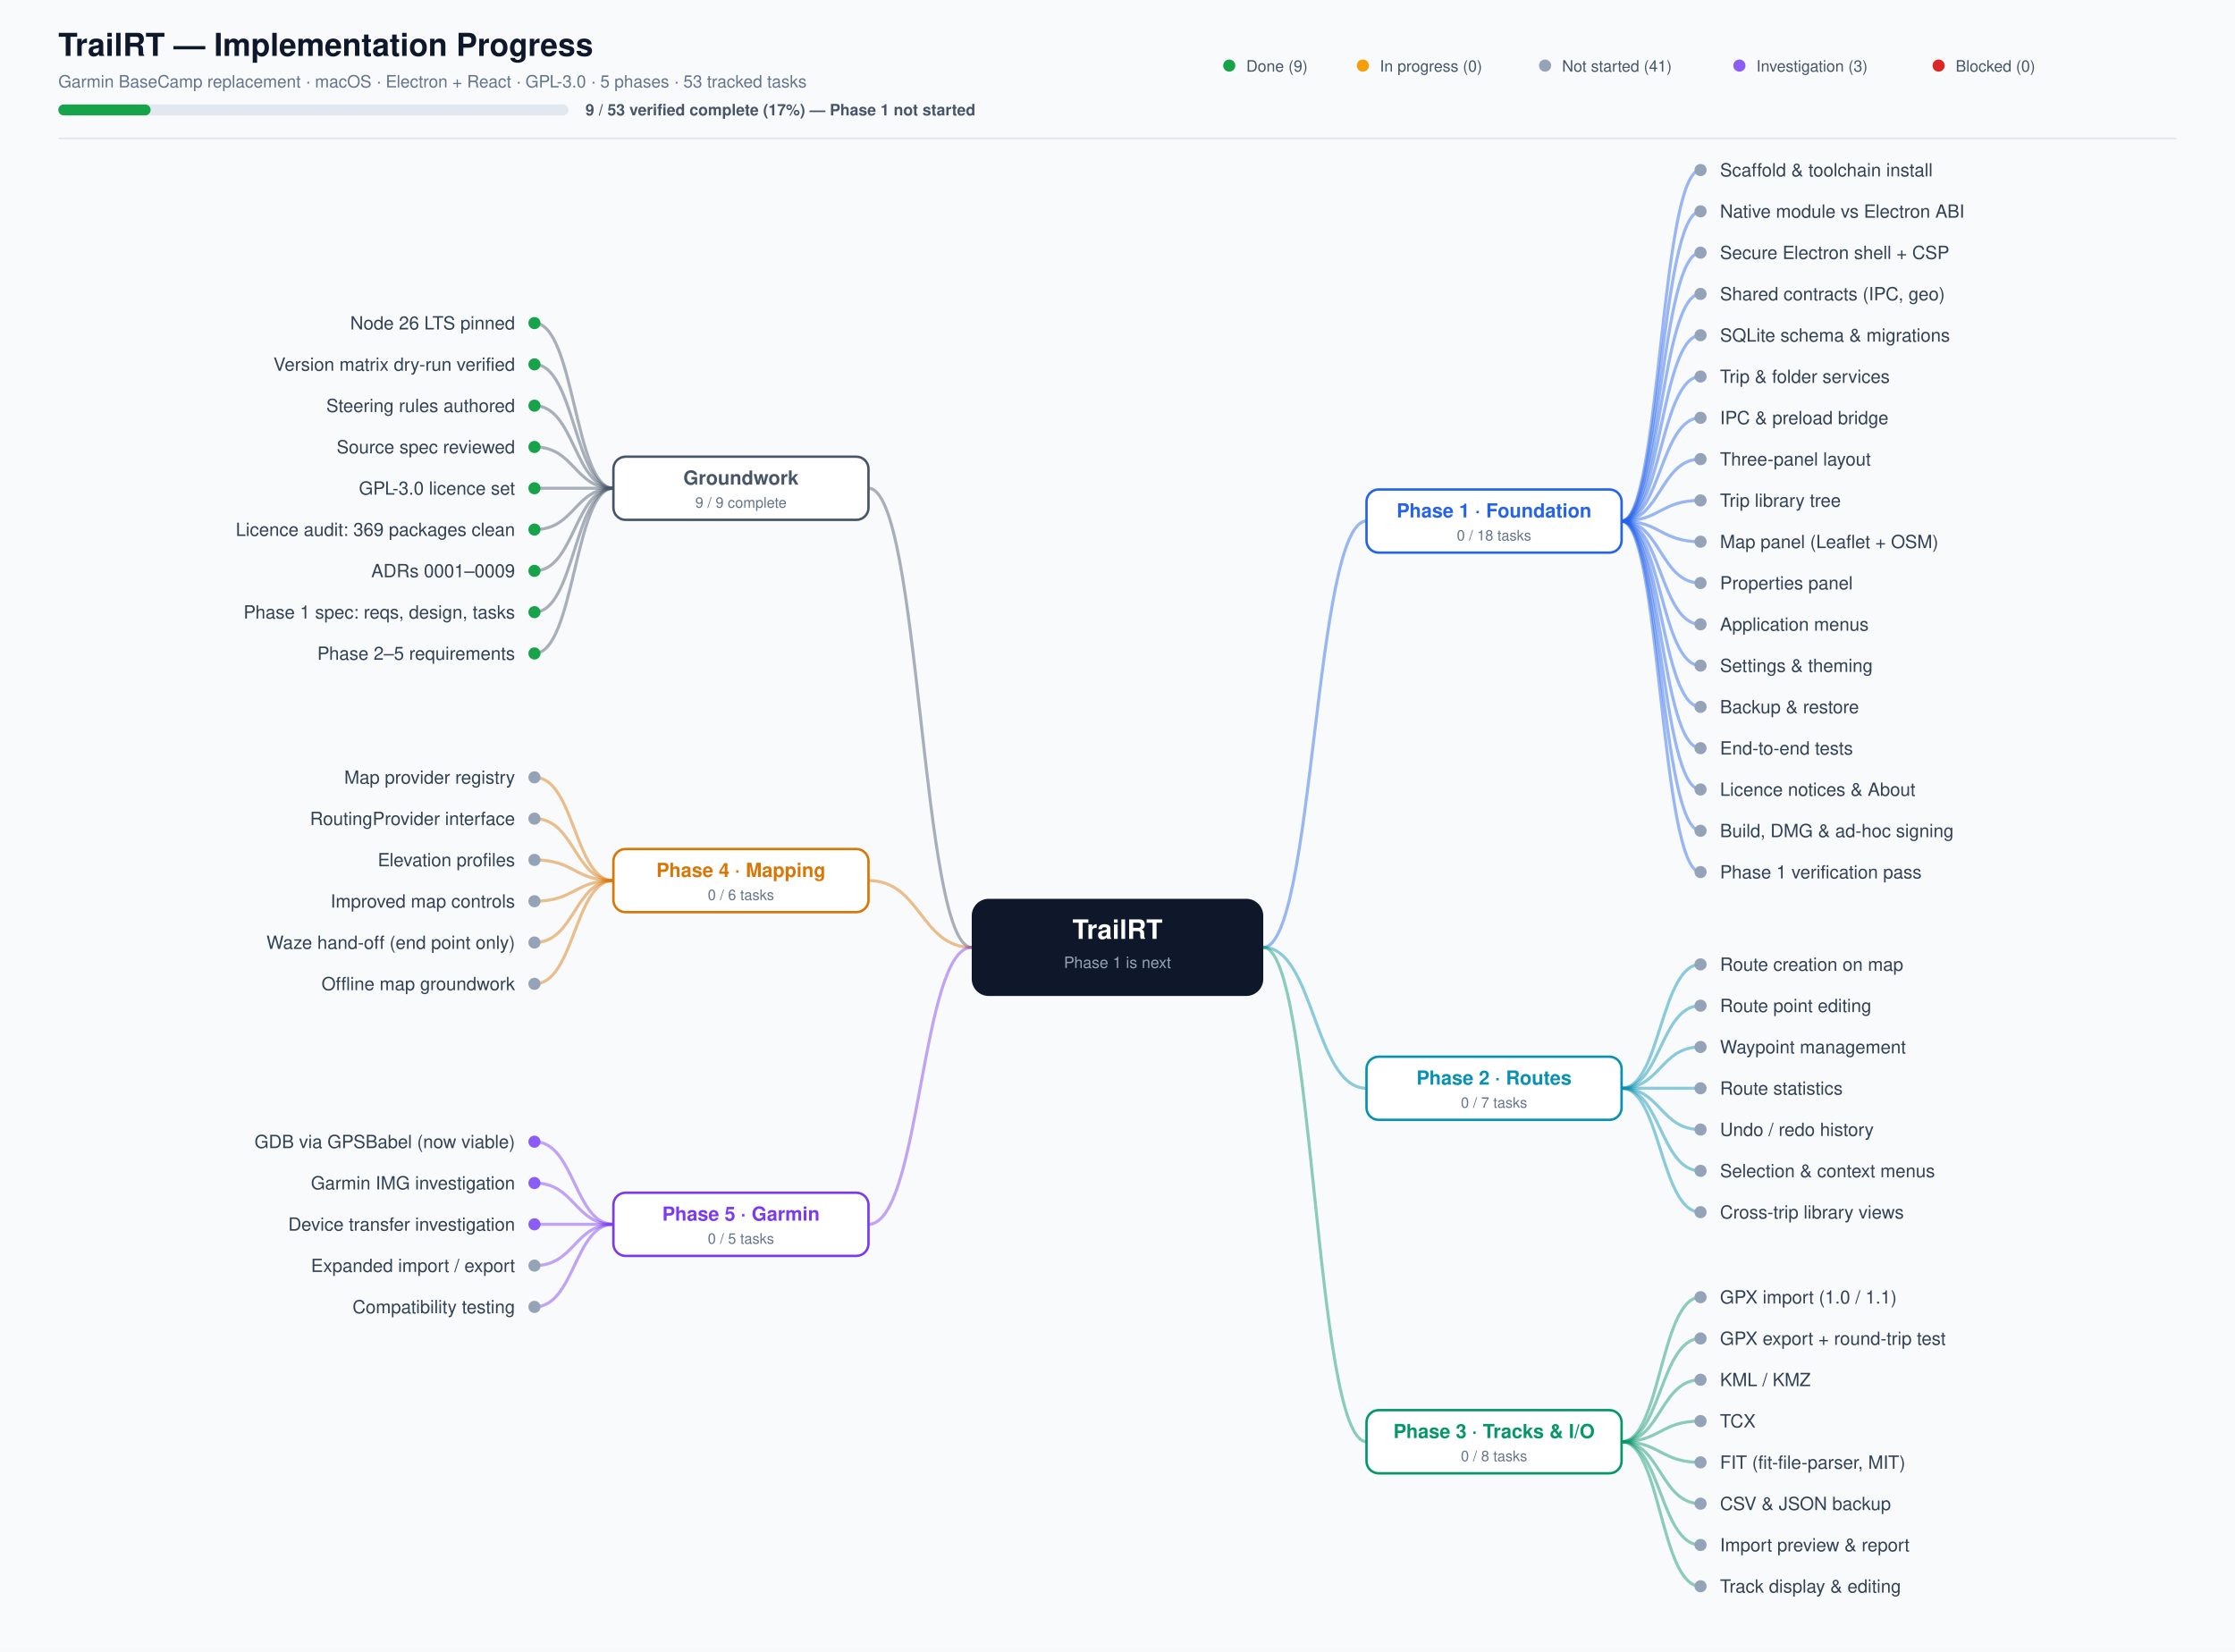
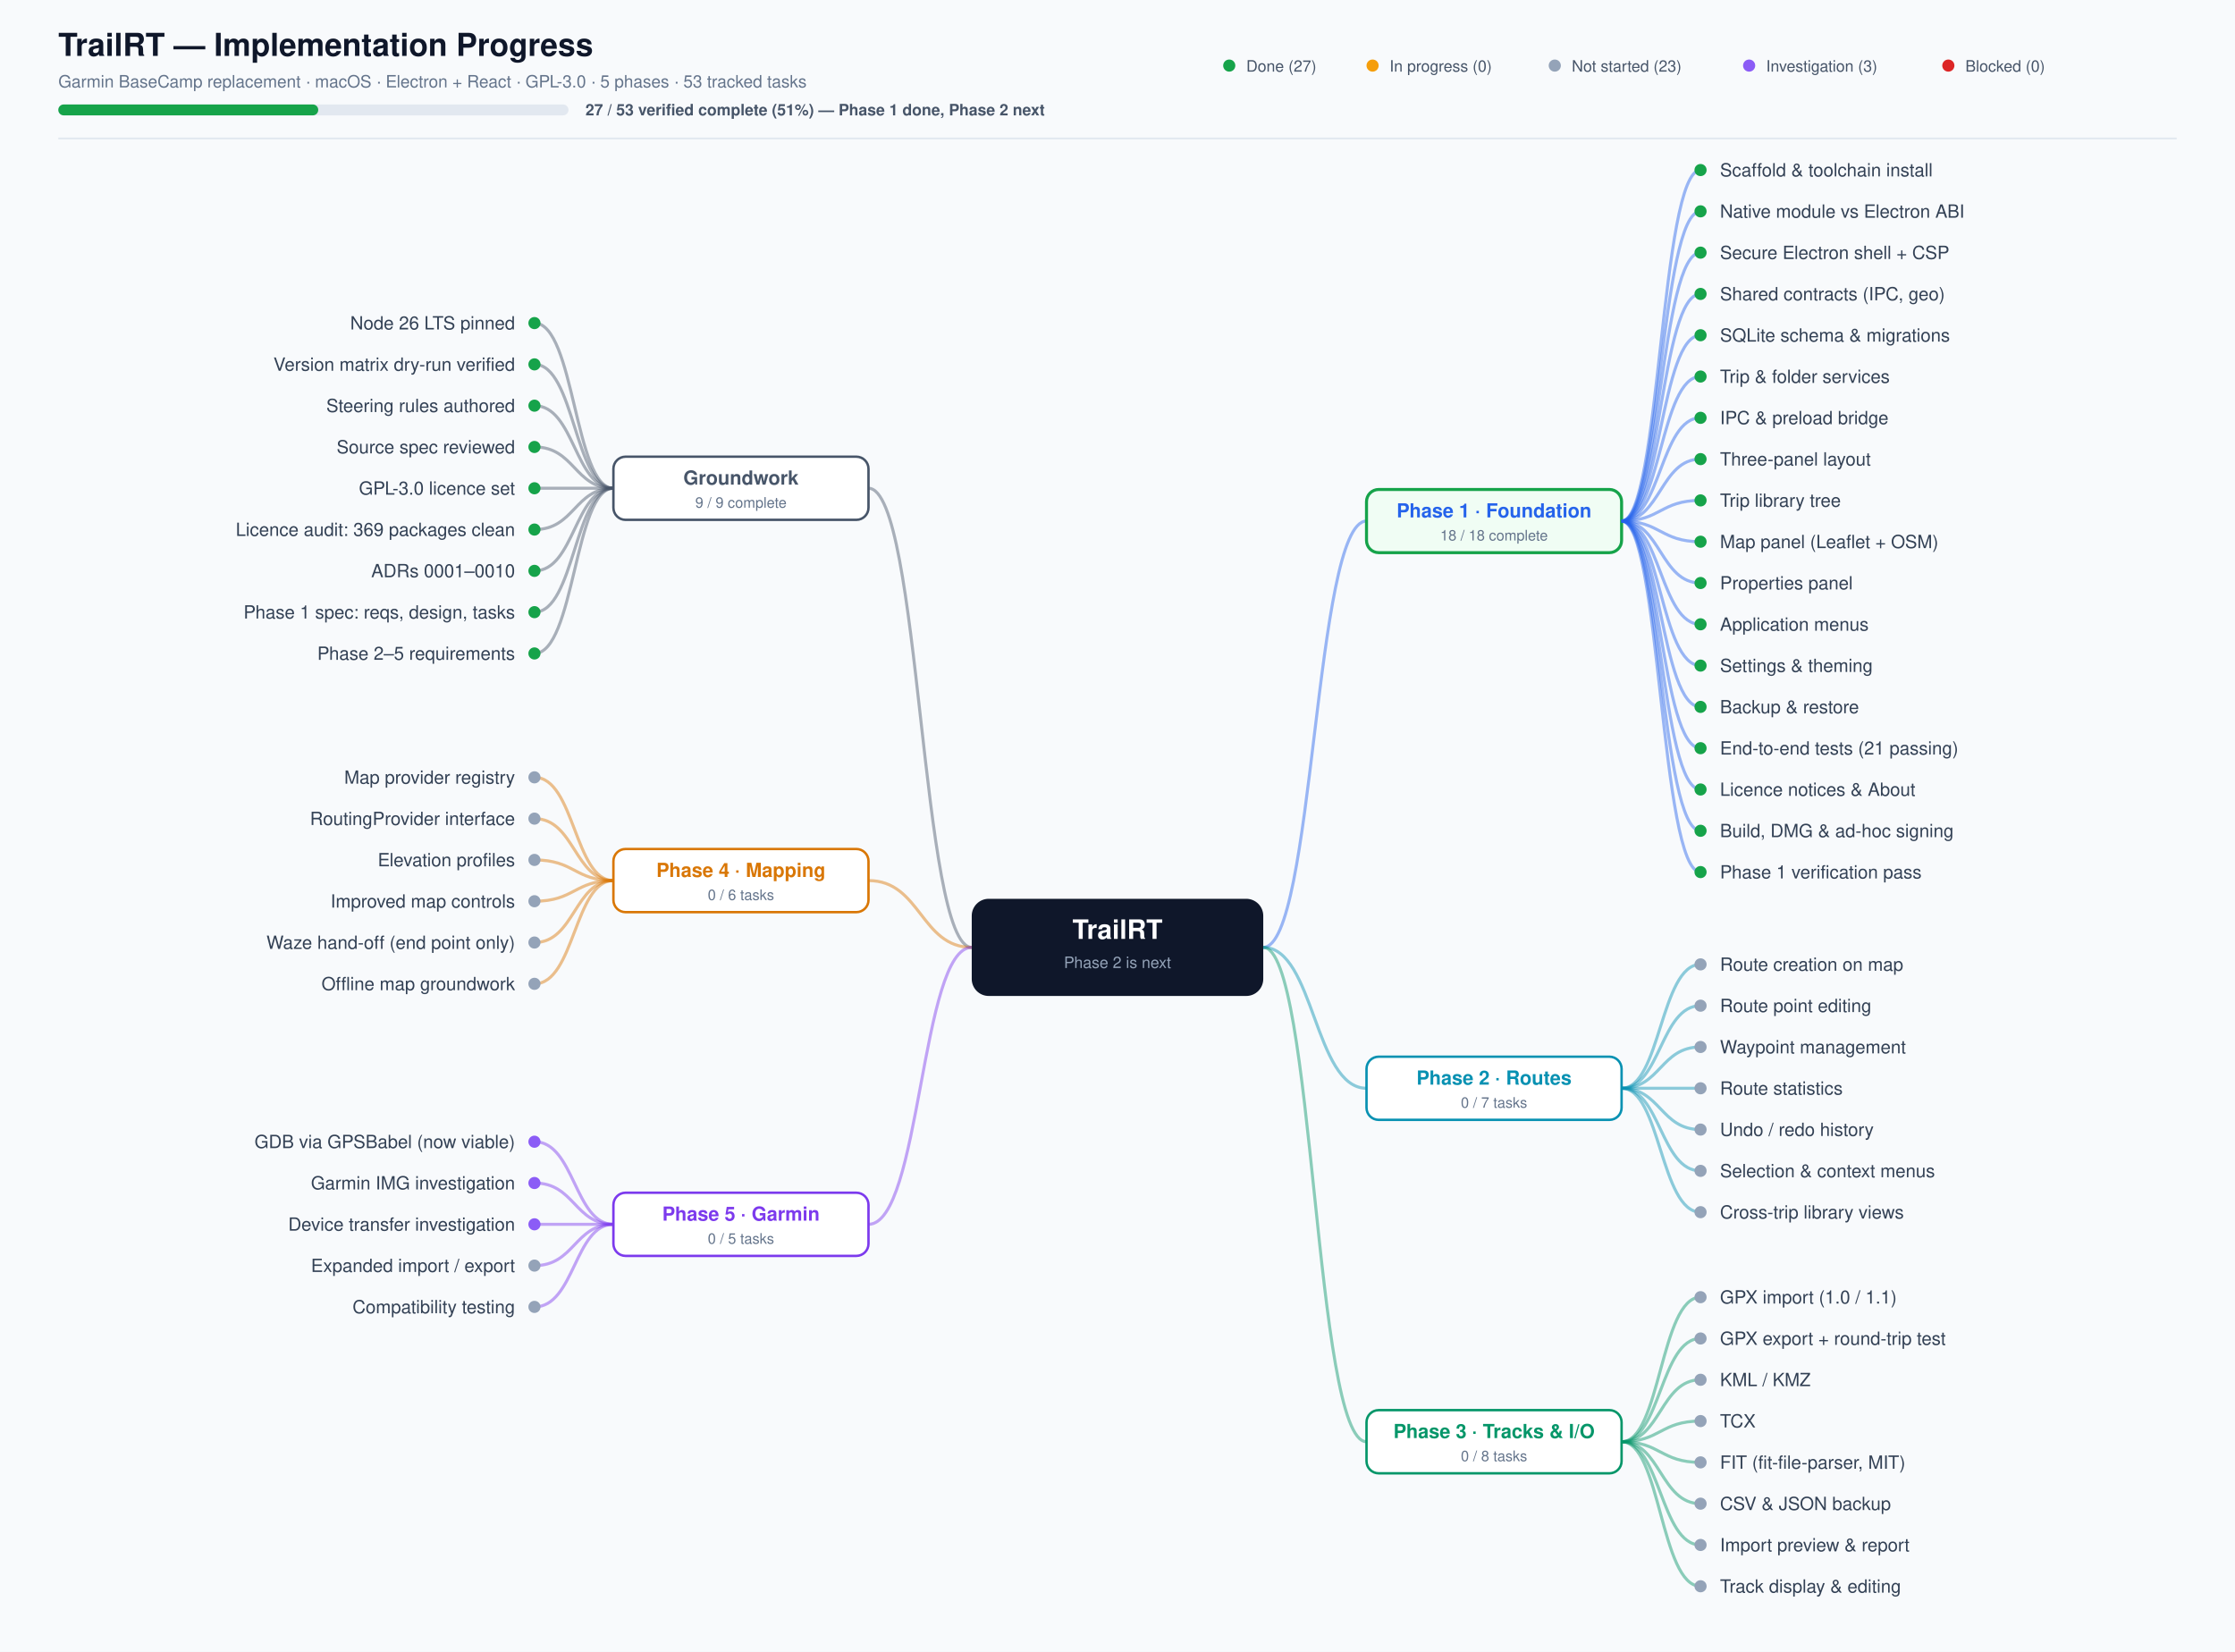
<svg xmlns="http://www.w3.org/2000/svg" width="1840" height="1360" viewBox="0 0 1840 1360" font-family="-apple-system, BlinkMacSystemFont, 'Segoe UI', Helvetica, Arial, sans-serif">
  <style>
    .leaf      { font-size: 15px; fill: #334155; }
    .lr        { text-anchor: start; }
    .ll        { text-anchor: end; }
    .phase     { font-size: 16px; font-weight: 600; text-anchor: middle; }
    .count     { font-size: 12px; fill: #64748b; text-anchor: middle; }
    .link      { fill: none; stroke-width: 2.5; stroke-opacity: 0.45; }
    .legend    { font-size: 13px; fill: #475569; }
    .hdr       { font-size: 26px; font-weight: 700; fill: #0f172a; }
    .sub       { font-size: 14px; fill: #64748b; }
    .pct       { font-size: 13px; font-weight: 600; fill: #475569; }
  </style>
  <rect width="1840" height="1360" fill="#f8fafc" />
  <text class="hdr" x="48" y="46">TrailRT — Implementation Progress</text>
  <text class="sub" x="48" y="72">Garmin BaseCamp replacement · macOS · Electron + React · GPL-3.0 · 5 phases · 53 tracked tasks</text>
  <rect x="48" y="86" width="420" height="9" rx="4.5" fill="#e2e8f0" />
-   <rect x="48" y="86" width="76" height="9" rx="4.5" fill="#16a34a" />
-   <text class="pct" x="482" y="95">9 / 53 verified complete (17%) — Phase 1 not started</text>
+   <rect x="48" y="86" width="214" height="9" rx="4.5" fill="#16a34a" />
+   <text class="pct" x="482" y="95">27 / 53 verified complete (51%) — Phase 1 done, Phase 2 next</text>
  <g class="legend">
    <circle cx="1012" cy="54" r="5" fill="#16a34a" />
-     <text x="1026" y="59">Done (9)</text>
-     <circle cx="1122" cy="54" r="5" fill="#f59e0b" />
-     <text x="1136" y="59">In progress (0)</text>
-     <circle cx="1272" cy="54" r="5" fill="#94a3b8" />
-     <text x="1286" y="59">Not started (41)</text>
-     <circle cx="1432" cy="54" r="5" fill="#8b5cf6" />
-     <text x="1446" y="59">Investigation (3)</text>
-     <circle cx="1596" cy="54" r="5" fill="#dc2626" />
-     <text x="1610" y="59">Blocked (0)</text>
+     <text x="1026" y="59">Done (27)</text>
+     <circle cx="1130" cy="54" r="5" fill="#f59e0b" />
+     <text x="1144" y="59">In progress (0)</text>
+     <circle cx="1280" cy="54" r="5" fill="#94a3b8" />
+     <text x="1294" y="59">Not started (23)</text>
+     <circle cx="1440" cy="54" r="5" fill="#8b5cf6" />
+     <text x="1454" y="59">Investigation (3)</text>
+     <circle cx="1604" cy="54" r="5" fill="#dc2626" />
+     <text x="1618" y="59">Blocked (0)</text>
  </g>
  <line x1="48" y1="114" x2="1792" y2="114" stroke="#e2e8f0" stroke-width="1.5" />
  <g transform="translate(0,120)">
    <rect x="800" y="620" width="240" height="80" rx="14" fill="#0f172a" />
    <text x="920" y="653" font-size="22" font-weight="700" fill="#ffffff" text-anchor="middle">TrailRT</text>
-     <text x="920" y="677" font-size="13" fill="#94a3b8" text-anchor="middle">Phase 1 is next</text>
+     <text x="920" y="677" font-size="13" fill="#94a3b8" text-anchor="middle">Phase 2 is next</text>
    <path class="link" stroke="#2563eb" d="M1040 660 C1082 660, 1082 309, 1125 309" />
    <path class="link" stroke="#0891b2" d="M1040 660 C1082 660, 1082 776, 1125 776" />
    <path class="link" stroke="#059669" d="M1040 660 C1082 660, 1082 1067, 1125 1067" />
    <path class="link" stroke="#475569" d="M800 660 C758 660, 758 282, 715 282" />
    <path class="link" stroke="#d97706" d="M800 660 C758 660, 758 605, 715 605" />
    <path class="link" stroke="#7c3aed" d="M800 660 C758 660, 758 888, 715 888" />
-     <rect x="1125" y="283" width="210" height="52" rx="10" fill="#ffffff" stroke="#2563eb" stroke-width="2" />
+     <rect x="1125" y="283" width="210" height="52" rx="10" fill="#f0fdf4" stroke="#16a34a" stroke-width="2.5" />
    <text class="phase" x="1230" y="306" fill="#2563eb">Phase 1 · Foundation</text>
-     <text class="count" x="1230" y="325">0 / 18 tasks</text>
+     <text class="count" x="1230" y="325">18 / 18 complete</text>
    <path class="link" stroke="#2563eb" d="M1335 309 C1367 309, 1367 20, 1400 20" />
    <path class="link" stroke="#2563eb" d="M1335 309 C1367 309, 1367 54, 1400 54" />
    <path class="link" stroke="#2563eb" d="M1335 309 C1367 309, 1367 88, 1400 88" />
    <path class="link" stroke="#2563eb" d="M1335 309 C1367 309, 1367 122, 1400 122" />
    <path class="link" stroke="#2563eb" d="M1335 309 C1367 309, 1367 156, 1400 156" />
    <path class="link" stroke="#2563eb" d="M1335 309 C1367 309, 1367 190, 1400 190" />
    <path class="link" stroke="#2563eb" d="M1335 309 C1367 309, 1367 224, 1400 224" />
    <path class="link" stroke="#2563eb" d="M1335 309 C1367 309, 1367 258, 1400 258" />
    <path class="link" stroke="#2563eb" d="M1335 309 C1367 309, 1367 292, 1400 292" />
    <path class="link" stroke="#2563eb" d="M1335 309 C1367 309, 1367 326, 1400 326" />
    <path class="link" stroke="#2563eb" d="M1335 309 C1367 309, 1367 360, 1400 360" />
    <path class="link" stroke="#2563eb" d="M1335 309 C1367 309, 1367 394, 1400 394" />
    <path class="link" stroke="#2563eb" d="M1335 309 C1367 309, 1367 428, 1400 428" />
    <path class="link" stroke="#2563eb" d="M1335 309 C1367 309, 1367 462, 1400 462" />
    <path class="link" stroke="#2563eb" d="M1335 309 C1367 309, 1367 496, 1400 496" />
    <path class="link" stroke="#2563eb" d="M1335 309 C1367 309, 1367 530, 1400 530" />
    <path class="link" stroke="#2563eb" d="M1335 309 C1367 309, 1367 564, 1400 564" />
    <path class="link" stroke="#2563eb" d="M1335 309 C1367 309, 1367 598, 1400 598" />
-     <circle data-status="todo" cx="1400" cy="20" r="5" fill="#94a3b8" />
+     <circle data-status="done" cx="1400" cy="20" r="5" fill="#16a34a" />
    <text class="leaf lr" x="1416" y="20" dy="0.35em">Scaffold &amp; toolchain install</text>
-     <circle data-status="todo" cx="1400" cy="54" r="5" fill="#94a3b8" />
+     <circle data-status="done" cx="1400" cy="54" r="5" fill="#16a34a" />
    <text class="leaf lr" x="1416" y="54" dy="0.35em">Native module vs Electron ABI</text>
-     <circle data-status="todo" cx="1400" cy="88" r="5" fill="#94a3b8" />
+     <circle data-status="done" cx="1400" cy="88" r="5" fill="#16a34a" />
    <text class="leaf lr" x="1416" y="88" dy="0.35em">Secure Electron shell + CSP</text>
-     <circle data-status="todo" cx="1400" cy="122" r="5" fill="#94a3b8" />
+     <circle data-status="done" cx="1400" cy="122" r="5" fill="#16a34a" />
    <text class="leaf lr" x="1416" y="122" dy="0.35em">Shared contracts (IPC, geo)</text>
-     <circle data-status="todo" cx="1400" cy="156" r="5" fill="#94a3b8" />
+     <circle data-status="done" cx="1400" cy="156" r="5" fill="#16a34a" />
    <text class="leaf lr" x="1416" y="156" dy="0.35em">SQLite schema &amp; migrations</text>
-     <circle data-status="todo" cx="1400" cy="190" r="5" fill="#94a3b8" />
+     <circle data-status="done" cx="1400" cy="190" r="5" fill="#16a34a" />
    <text class="leaf lr" x="1416" y="190" dy="0.35em">Trip &amp; folder services</text>
-     <circle data-status="todo" cx="1400" cy="224" r="5" fill="#94a3b8" />
+     <circle data-status="done" cx="1400" cy="224" r="5" fill="#16a34a" />
    <text class="leaf lr" x="1416" y="224" dy="0.35em">IPC &amp; preload bridge</text>
-     <circle data-status="todo" cx="1400" cy="258" r="5" fill="#94a3b8" />
+     <circle data-status="done" cx="1400" cy="258" r="5" fill="#16a34a" />
    <text class="leaf lr" x="1416" y="258" dy="0.35em">Three-panel layout</text>
-     <circle data-status="todo" cx="1400" cy="292" r="5" fill="#94a3b8" />
+     <circle data-status="done" cx="1400" cy="292" r="5" fill="#16a34a" />
    <text class="leaf lr" x="1416" y="292" dy="0.35em">Trip library tree</text>
-     <circle data-status="todo" cx="1400" cy="326" r="5" fill="#94a3b8" />
+     <circle data-status="done" cx="1400" cy="326" r="5" fill="#16a34a" />
    <text class="leaf lr" x="1416" y="326" dy="0.35em">Map panel (Leaflet + OSM)</text>
-     <circle data-status="todo" cx="1400" cy="360" r="5" fill="#94a3b8" />
+     <circle data-status="done" cx="1400" cy="360" r="5" fill="#16a34a" />
    <text class="leaf lr" x="1416" y="360" dy="0.35em">Properties panel</text>
-     <circle data-status="todo" cx="1400" cy="394" r="5" fill="#94a3b8" />
+     <circle data-status="done" cx="1400" cy="394" r="5" fill="#16a34a" />
    <text class="leaf lr" x="1416" y="394" dy="0.35em">Application menus</text>
-     <circle data-status="todo" cx="1400" cy="428" r="5" fill="#94a3b8" />
+     <circle data-status="done" cx="1400" cy="428" r="5" fill="#16a34a" />
    <text class="leaf lr" x="1416" y="428" dy="0.35em">Settings &amp; theming</text>
-     <circle data-status="todo" cx="1400" cy="462" r="5" fill="#94a3b8" />
+     <circle data-status="done" cx="1400" cy="462" r="5" fill="#16a34a" />
    <text class="leaf lr" x="1416" y="462" dy="0.35em">Backup &amp; restore</text>
-     <circle data-status="todo" cx="1400" cy="496" r="5" fill="#94a3b8" />
-     <text class="leaf lr" x="1416" y="496" dy="0.35em">End-to-end tests</text>
-     <circle data-status="todo" cx="1400" cy="530" r="5" fill="#94a3b8" />
+     <circle data-status="done" cx="1400" cy="496" r="5" fill="#16a34a" />
+     <text class="leaf lr" x="1416" y="496" dy="0.35em">End-to-end tests (21 passing)</text>
+     <circle data-status="done" cx="1400" cy="530" r="5" fill="#16a34a" />
    <text class="leaf lr" x="1416" y="530" dy="0.35em">Licence notices &amp; About</text>
-     <circle data-status="todo" cx="1400" cy="564" r="5" fill="#94a3b8" />
+     <circle data-status="done" cx="1400" cy="564" r="5" fill="#16a34a" />
    <text class="leaf lr" x="1416" y="564" dy="0.35em">Build, DMG &amp; ad-hoc signing</text>
-     <circle data-status="todo" cx="1400" cy="598" r="5" fill="#94a3b8" />
+     <circle data-status="done" cx="1400" cy="598" r="5" fill="#16a34a" />
    <text class="leaf lr" x="1416" y="598" dy="0.35em">Phase 1 verification pass</text>
    <rect x="1125" y="750" width="210" height="52" rx="10" fill="#ffffff" stroke="#0891b2" stroke-width="2" />
    <text class="phase" x="1230" y="773" fill="#0891b2">Phase 2 · Routes</text>
    <text class="count" x="1230" y="792">0 / 7 tasks</text>
    <path class="link" stroke="#0891b2" d="M1335 776 C1367 776, 1367 674, 1400 674" />
    <path class="link" stroke="#0891b2" d="M1335 776 C1367 776, 1367 708, 1400 708" />
    <path class="link" stroke="#0891b2" d="M1335 776 C1367 776, 1367 742, 1400 742" />
    <path class="link" stroke="#0891b2" d="M1335 776 C1367 776, 1367 776, 1400 776" />
    <path class="link" stroke="#0891b2" d="M1335 776 C1367 776, 1367 810, 1400 810" />
    <path class="link" stroke="#0891b2" d="M1335 776 C1367 776, 1367 844, 1400 844" />
    <path class="link" stroke="#0891b2" d="M1335 776 C1367 776, 1367 878, 1400 878" />
    <circle data-status="todo" cx="1400" cy="674" r="5" fill="#94a3b8" />
    <text class="leaf lr" x="1416" y="674" dy="0.35em">Route creation on map</text>
    <circle data-status="todo" cx="1400" cy="708" r="5" fill="#94a3b8" />
    <text class="leaf lr" x="1416" y="708" dy="0.35em">Route point editing</text>
    <circle data-status="todo" cx="1400" cy="742" r="5" fill="#94a3b8" />
    <text class="leaf lr" x="1416" y="742" dy="0.35em">Waypoint management</text>
    <circle data-status="todo" cx="1400" cy="776" r="5" fill="#94a3b8" />
    <text class="leaf lr" x="1416" y="776" dy="0.35em">Route statistics</text>
    <circle data-status="todo" cx="1400" cy="810" r="5" fill="#94a3b8" />
    <text class="leaf lr" x="1416" y="810" dy="0.35em">Undo / redo history</text>
    <circle data-status="todo" cx="1400" cy="844" r="5" fill="#94a3b8" />
    <text class="leaf lr" x="1416" y="844" dy="0.35em">Selection &amp; context menus</text>
    <circle data-status="todo" cx="1400" cy="878" r="5" fill="#94a3b8" />
    <text class="leaf lr" x="1416" y="878" dy="0.35em">Cross-trip library views</text>
    <rect x="1125" y="1041" width="210" height="52" rx="10" fill="#ffffff" stroke="#059669" stroke-width="2" />
    <text class="phase" x="1230" y="1064" fill="#059669">Phase 3 · Tracks &amp; I/O</text>
    <text class="count" x="1230" y="1083">0 / 8 tasks</text>
    <path class="link" stroke="#059669" d="M1335 1067 C1367 1067, 1367 948, 1400 948" />
    <path class="link" stroke="#059669" d="M1335 1067 C1367 1067, 1367 982, 1400 982" />
    <path class="link" stroke="#059669" d="M1335 1067 C1367 1067, 1367 1016, 1400 1016" />
    <path class="link" stroke="#059669" d="M1335 1067 C1367 1067, 1367 1050, 1400 1050" />
    <path class="link" stroke="#059669" d="M1335 1067 C1367 1067, 1367 1084, 1400 1084" />
    <path class="link" stroke="#059669" d="M1335 1067 C1367 1067, 1367 1118, 1400 1118" />
    <path class="link" stroke="#059669" d="M1335 1067 C1367 1067, 1367 1152, 1400 1152" />
    <path class="link" stroke="#059669" d="M1335 1067 C1367 1067, 1367 1186, 1400 1186" />
    <circle data-status="todo" cx="1400" cy="948" r="5" fill="#94a3b8" />
    <text class="leaf lr" x="1416" y="948" dy="0.35em">GPX import (1.0 / 1.1)</text>
    <circle data-status="todo" cx="1400" cy="982" r="5" fill="#94a3b8" />
    <text class="leaf lr" x="1416" y="982" dy="0.35em">GPX export + round-trip test</text>
    <circle data-status="todo" cx="1400" cy="1016" r="5" fill="#94a3b8" />
    <text class="leaf lr" x="1416" y="1016" dy="0.35em">KML / KMZ</text>
    <circle data-status="todo" cx="1400" cy="1050" r="5" fill="#94a3b8" />
    <text class="leaf lr" x="1416" y="1050" dy="0.35em">TCX</text>
    <circle data-status="todo" cx="1400" cy="1084" r="5" fill="#94a3b8" />
    <text class="leaf lr" x="1416" y="1084" dy="0.35em">FIT (fit-file-parser, MIT)</text>
    <circle data-status="todo" cx="1400" cy="1118" r="5" fill="#94a3b8" />
    <text class="leaf lr" x="1416" y="1118" dy="0.35em">CSV &amp; JSON backup</text>
    <circle data-status="todo" cx="1400" cy="1152" r="5" fill="#94a3b8" />
    <text class="leaf lr" x="1416" y="1152" dy="0.35em">Import preview &amp; report</text>
    <circle data-status="todo" cx="1400" cy="1186" r="5" fill="#94a3b8" />
    <text class="leaf lr" x="1416" y="1186" dy="0.35em">Track display &amp; editing</text>
    <rect x="505" y="256" width="210" height="52" rx="10" fill="#ffffff" stroke="#475569" stroke-width="2" />
    <text class="phase" x="610" y="279" fill="#475569">Groundwork</text>
    <text class="count" x="610" y="298">9 / 9 complete</text>
    <path class="link" stroke="#475569" d="M505 282 C473 282, 473 146, 440 146" />
    <path class="link" stroke="#475569" d="M505 282 C473 282, 473 180, 440 180" />
    <path class="link" stroke="#475569" d="M505 282 C473 282, 473 214, 440 214" />
    <path class="link" stroke="#475569" d="M505 282 C473 282, 473 248, 440 248" />
    <path class="link" stroke="#475569" d="M505 282 C473 282, 473 282, 440 282" />
    <path class="link" stroke="#475569" d="M505 282 C473 282, 473 316, 440 316" />
    <path class="link" stroke="#475569" d="M505 282 C473 282, 473 350, 440 350" />
    <path class="link" stroke="#475569" d="M505 282 C473 282, 473 384, 440 384" />
    <path class="link" stroke="#475569" d="M505 282 C473 282, 473 418, 440 418" />
    <circle data-status="done" cx="440" cy="146" r="5" fill="#16a34a" />
    <text class="leaf ll" x="424" y="146" dy="0.35em">Node 26 LTS pinned</text>
    <circle data-status="done" cx="440" cy="180" r="5" fill="#16a34a" />
    <text class="leaf ll" x="424" y="180" dy="0.35em">Version matrix dry-run verified</text>
    <circle data-status="done" cx="440" cy="214" r="5" fill="#16a34a" />
    <text class="leaf ll" x="424" y="214" dy="0.35em">Steering rules authored</text>
    <circle data-status="done" cx="440" cy="248" r="5" fill="#16a34a" />
    <text class="leaf ll" x="424" y="248" dy="0.35em">Source spec reviewed</text>
    <circle data-status="done" cx="440" cy="282" r="5" fill="#16a34a" />
    <text class="leaf ll" x="424" y="282" dy="0.35em">GPL-3.0 licence set</text>
    <circle data-status="done" cx="440" cy="316" r="5" fill="#16a34a" />
    <text class="leaf ll" x="424" y="316" dy="0.35em">Licence audit: 369 packages clean</text>
    <circle data-status="done" cx="440" cy="350" r="5" fill="#16a34a" />
-     <text class="leaf ll" x="424" y="350" dy="0.35em">ADRs 0001–0009</text>
+     <text class="leaf ll" x="424" y="350" dy="0.35em">ADRs 0001–0010</text>
    <circle data-status="done" cx="440" cy="384" r="5" fill="#16a34a" />
    <text class="leaf ll" x="424" y="384" dy="0.35em">Phase 1 spec: reqs, design, tasks</text>
    <circle data-status="done" cx="440" cy="418" r="5" fill="#16a34a" />
    <text class="leaf ll" x="424" y="418" dy="0.35em">Phase 2–5 requirements</text>
    <rect x="505" y="579" width="210" height="52" rx="10" fill="#ffffff" stroke="#d97706" stroke-width="2" />
    <text class="phase" x="610" y="602" fill="#d97706">Phase 4 · Mapping</text>
    <text class="count" x="610" y="621">0 / 6 tasks</text>
    <path class="link" stroke="#d97706" d="M505 605 C473 605, 473 520, 440 520" />
    <path class="link" stroke="#d97706" d="M505 605 C473 605, 473 554, 440 554" />
    <path class="link" stroke="#d97706" d="M505 605 C473 605, 473 588, 440 588" />
    <path class="link" stroke="#d97706" d="M505 605 C473 605, 473 622, 440 622" />
    <path class="link" stroke="#d97706" d="M505 605 C473 605, 473 656, 440 656" />
    <path class="link" stroke="#d97706" d="M505 605 C473 605, 473 690, 440 690" />
    <circle data-status="todo" cx="440" cy="520" r="5" fill="#94a3b8" />
    <text class="leaf ll" x="424" y="520" dy="0.35em">Map provider registry</text>
    <circle data-status="todo" cx="440" cy="554" r="5" fill="#94a3b8" />
    <text class="leaf ll" x="424" y="554" dy="0.35em">RoutingProvider interface</text>
    <circle data-status="todo" cx="440" cy="588" r="5" fill="#94a3b8" />
    <text class="leaf ll" x="424" y="588" dy="0.35em">Elevation profiles</text>
    <circle data-status="todo" cx="440" cy="622" r="5" fill="#94a3b8" />
    <text class="leaf ll" x="424" y="622" dy="0.35em">Improved map controls</text>
    <circle data-status="todo" cx="440" cy="656" r="5" fill="#94a3b8" />
    <text class="leaf ll" x="424" y="656" dy="0.35em">Waze hand-off (end point only)</text>
    <circle data-status="todo" cx="440" cy="690" r="5" fill="#94a3b8" />
    <text class="leaf ll" x="424" y="690" dy="0.35em">Offline map groundwork</text>
    <rect x="505" y="862" width="210" height="52" rx="10" fill="#ffffff" stroke="#7c3aed" stroke-width="2" />
    <text class="phase" x="610" y="885" fill="#7c3aed">Phase 5 · Garmin</text>
    <text class="count" x="610" y="904">0 / 5 tasks</text>
    <path class="link" stroke="#7c3aed" d="M505 888 C473 888, 473 820, 440 820" />
    <path class="link" stroke="#7c3aed" d="M505 888 C473 888, 473 854, 440 854" />
    <path class="link" stroke="#7c3aed" d="M505 888 C473 888, 473 888, 440 888" />
    <path class="link" stroke="#7c3aed" d="M505 888 C473 888, 473 922, 440 922" />
    <path class="link" stroke="#7c3aed" d="M505 888 C473 888, 473 956, 440 956" />
    <circle data-status="investigation" cx="440" cy="820" r="5" fill="#8b5cf6" />
    <text class="leaf ll" x="424" y="820" dy="0.35em">GDB via GPSBabel (now viable)</text>
    <circle data-status="investigation" cx="440" cy="854" r="5" fill="#8b5cf6" />
    <text class="leaf ll" x="424" y="854" dy="0.35em">Garmin IMG investigation</text>
    <circle data-status="investigation" cx="440" cy="888" r="5" fill="#8b5cf6" />
    <text class="leaf ll" x="424" y="888" dy="0.35em">Device transfer investigation</text>
    <circle data-status="todo" cx="440" cy="922" r="5" fill="#94a3b8" />
    <text class="leaf ll" x="424" y="922" dy="0.35em">Expanded import / export</text>
    <circle data-status="todo" cx="440" cy="956" r="5" fill="#94a3b8" />
    <text class="leaf ll" x="424" y="956" dy="0.35em">Compatibility testing</text>
  </g>
</svg>
